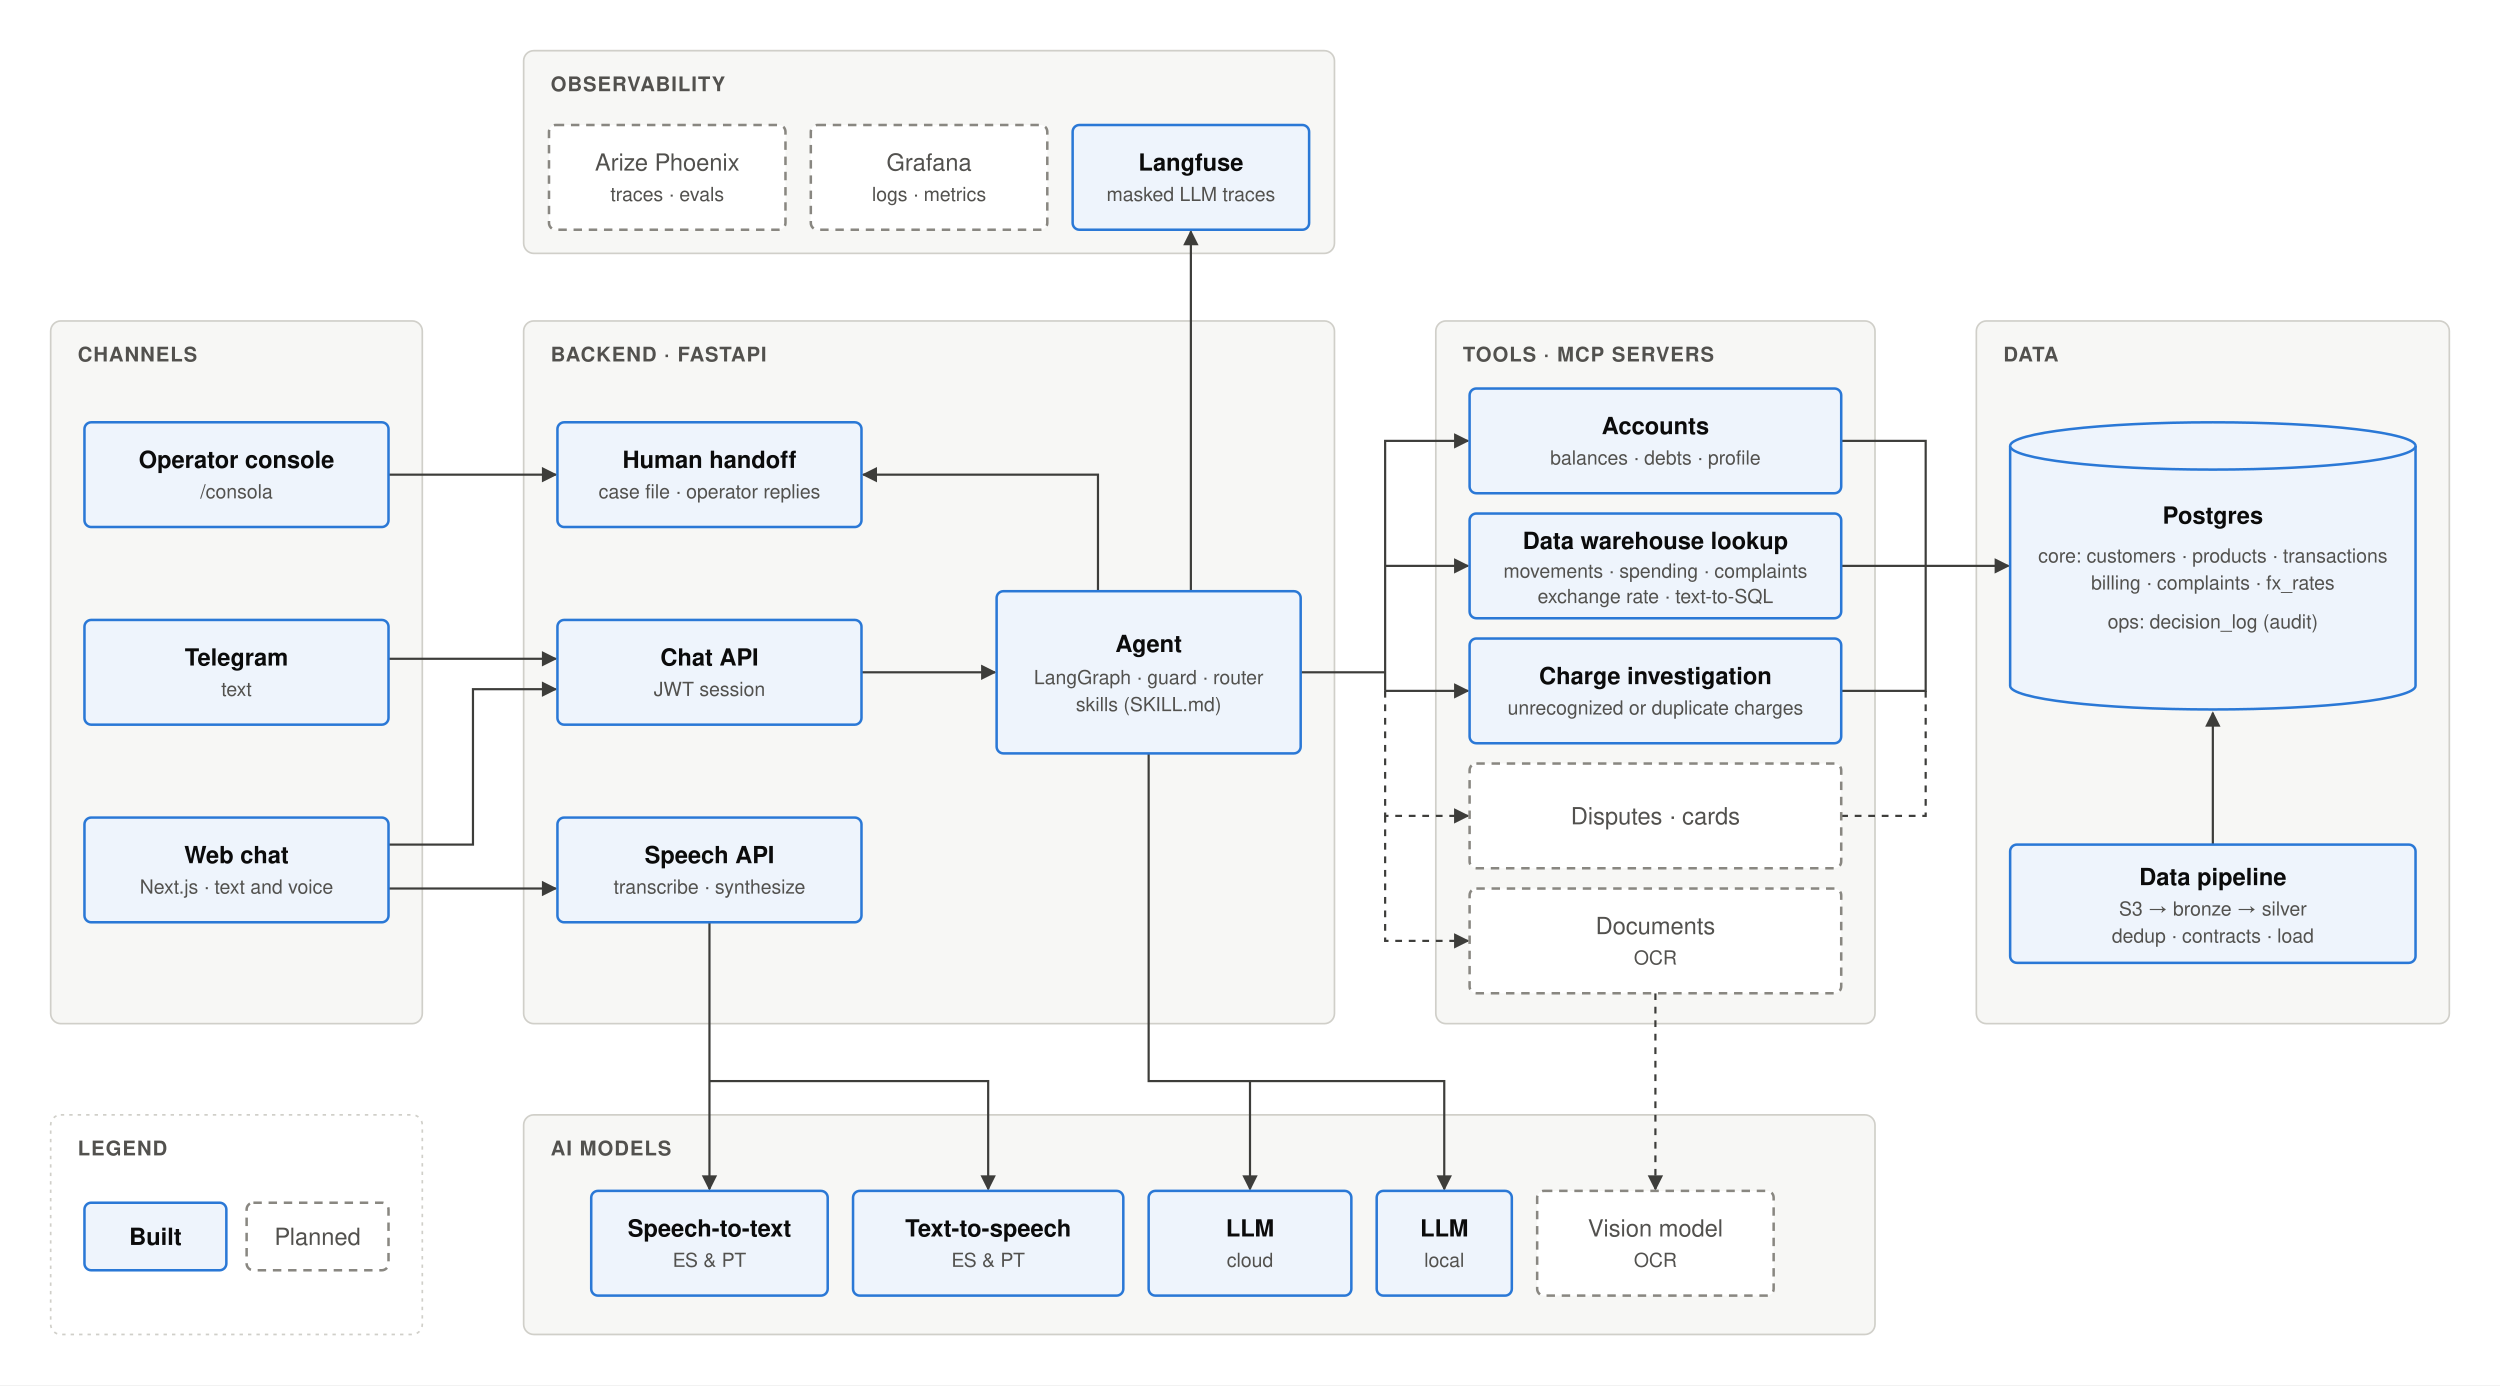
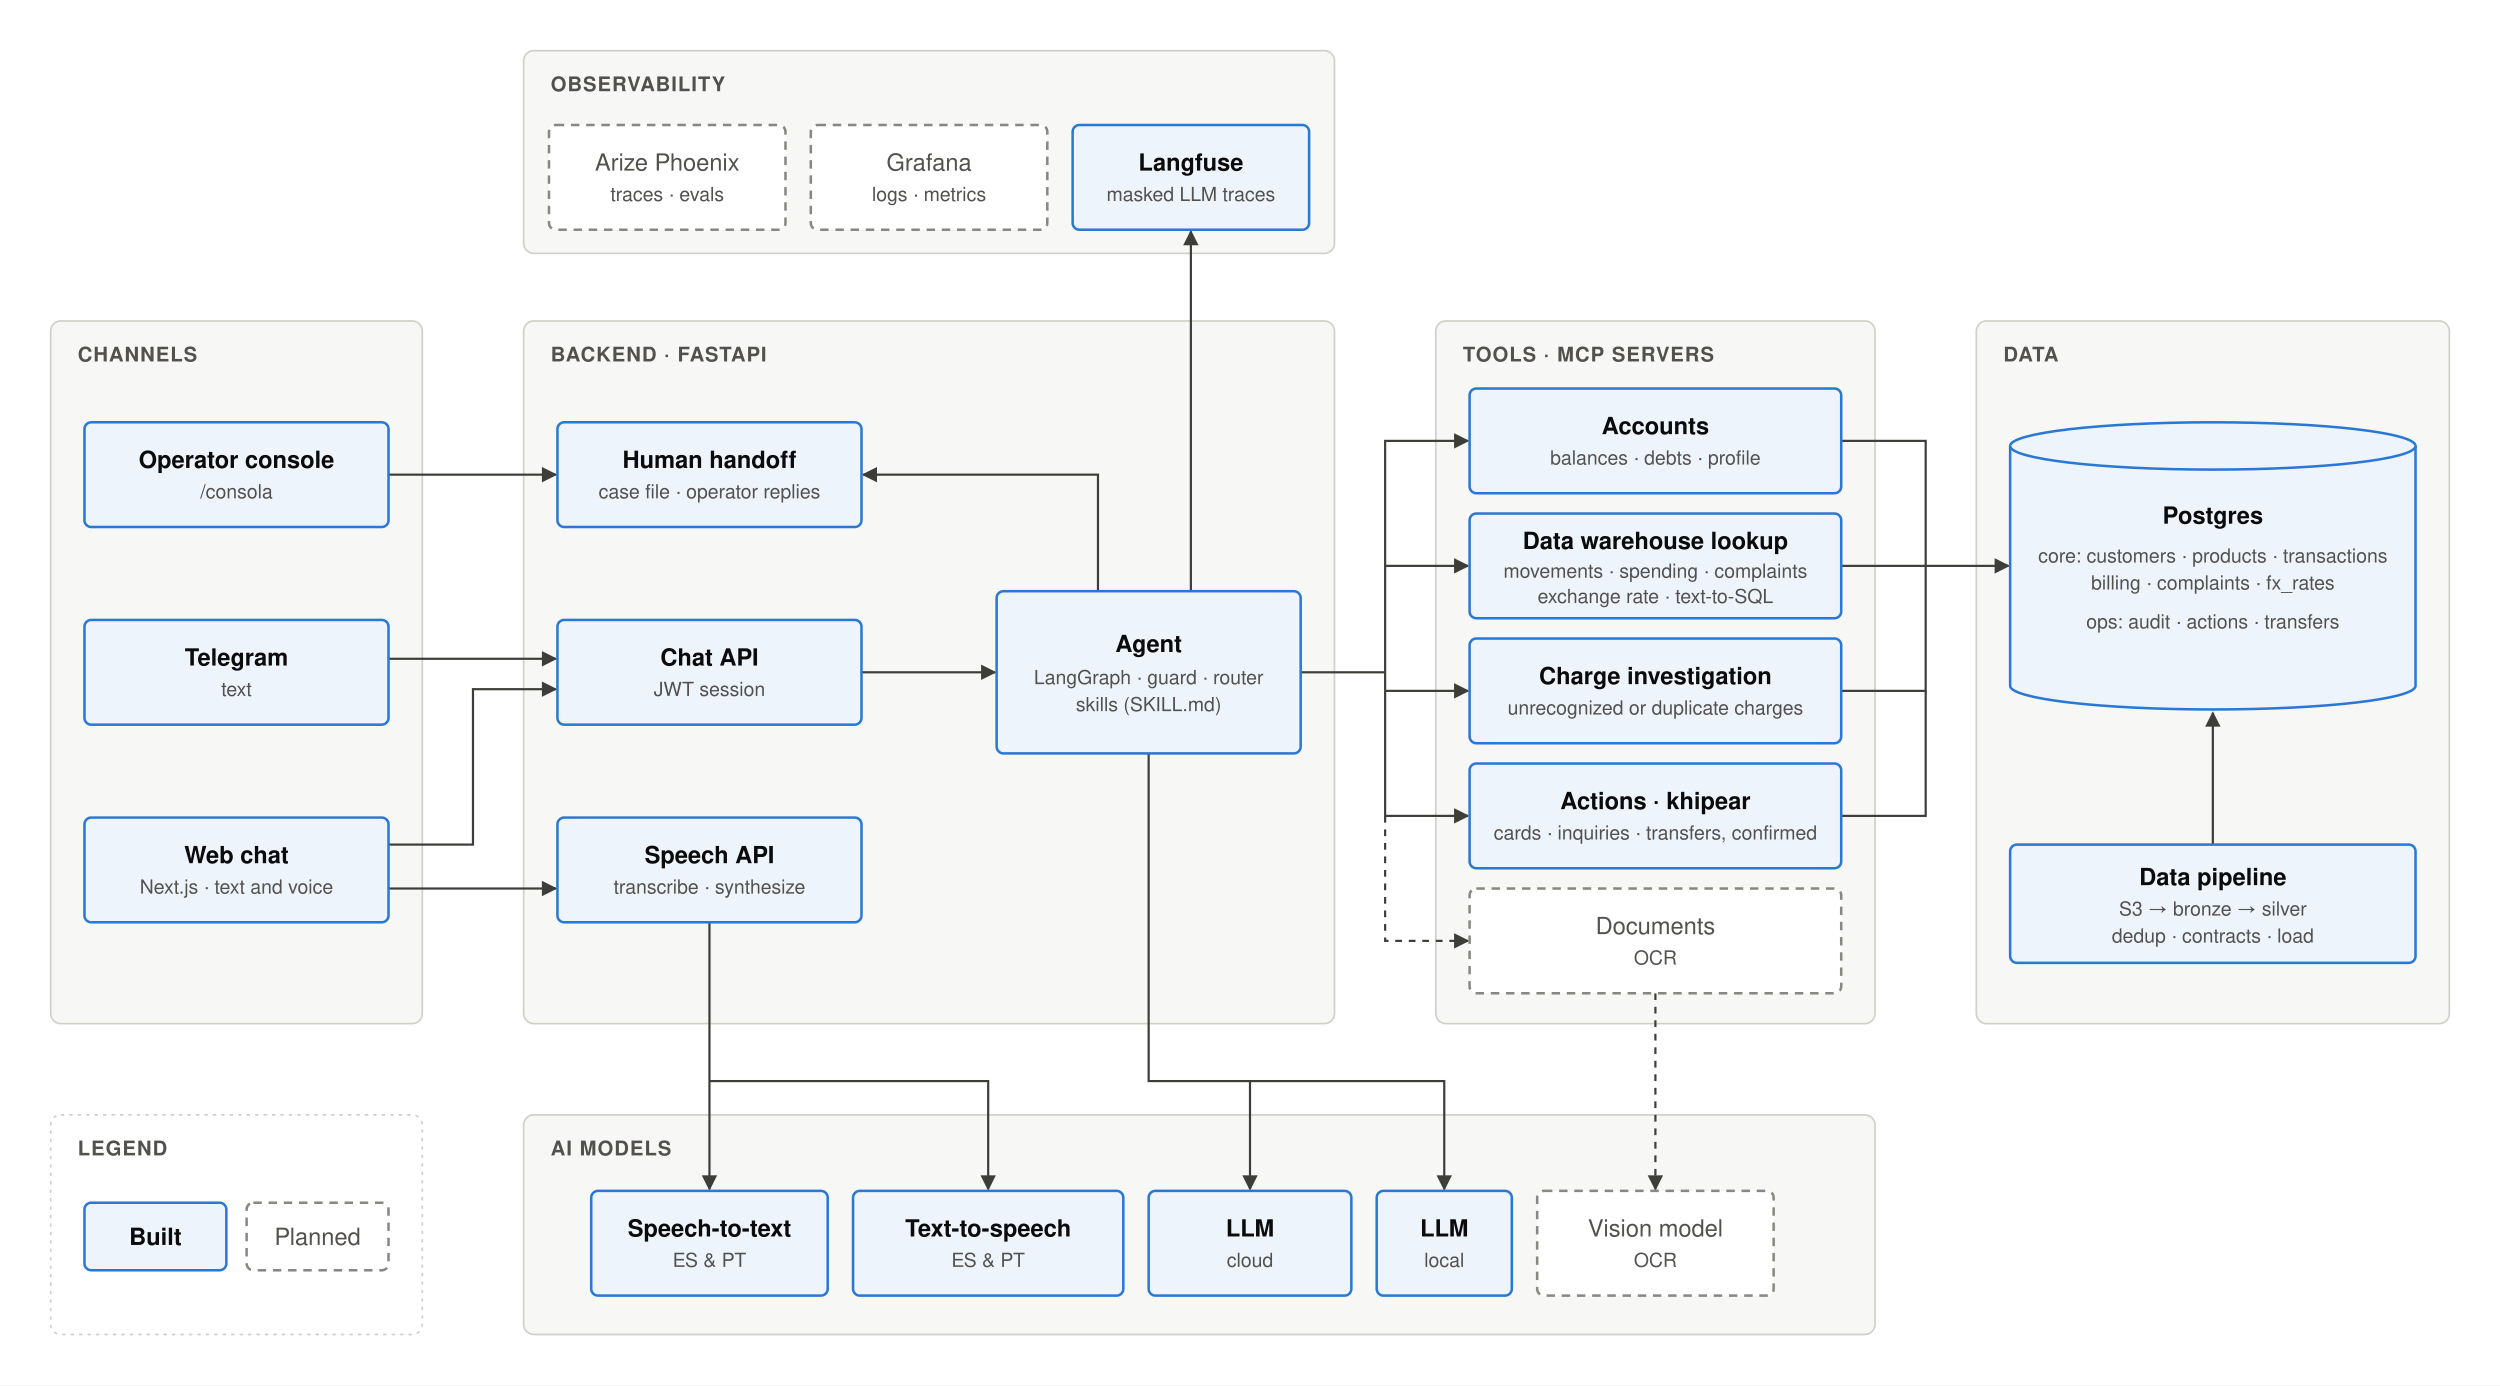
<svg xmlns="http://www.w3.org/2000/svg" viewBox="0 0 1480 820" width="1480" height="820" role="img" aria-label="Component architecture">
  <defs>
    <marker id="arrow" viewBox="0 0 10 10" refX="9" refY="5" markerWidth="7" markerHeight="7" orient="auto-start-reverse">
      <path d="M0,0 L10,5 L0,10 z" fill="#3d3d3a" />
    </marker>
    <style>
      text { font-family: -apple-system, "Segoe UI", Helvetica, Arial, sans-serif; text-anchor: middle; }
      .group { fill: #f7f7f5; stroke: #d0cfc9; }
      .group-title { font-size: 12px; font-weight: 600; fill: #52514e; letter-spacing: 0.6px; text-anchor: start; }
      .built { fill: #eef4fc; stroke: #2a78d6; stroke-width: 1.5; }
      .planned { fill: #ffffff; stroke: #898781; stroke-width: 1.5; stroke-dasharray: 5 4; }
      .name { font-size: 14px; font-weight: 600; fill: #0b0b0b; }
      .name.soon { font-weight: 500; fill: #52514e; }
      .note { font-size: 11.5px; fill: #52514e; }
      .edge { fill: none; stroke: #3d3d3a; stroke-width: 1.3; }
      .edge.soon { stroke-dasharray: 4 4; }
    </style>
  </defs>
  <rect width="1480" height="820" fill="#ffffff" />
  <rect class="group" x="310" y="30" width="480" height="120" rx="6" />
  <text class="group-title" x="326" y="54">OBSERVABILITY</text>
  <rect class="group" x="30" y="190" width="220" height="416" rx="6" />
  <text class="group-title" x="46" y="214">CHANNELS</text>
  <rect class="group" x="310" y="190" width="480" height="416" rx="6" />
  <text class="group-title" x="326" y="214">BACKEND · FASTAPI</text>
  <rect class="group" x="850" y="190" width="260" height="416" rx="6" />
  <text class="group-title" x="866" y="214">TOOLS · MCP SERVERS</text>
  <rect class="group" x="1170" y="190" width="280" height="416" rx="6" />
  <text class="group-title" x="1186" y="214">DATA</text>
  <rect class="group" x="310" y="660" width="800" height="130" rx="6" />
  <text class="group-title" x="326" y="684">AI MODELS</text>
  <rect x="30" y="660" width="220" height="130" rx="6" fill="#ffffff" stroke="#d0cfc9" stroke-dasharray="2 3" />
  <text class="group-title" x="46" y="684">LEGEND</text>
  <path class="edge" d="M230,281 H329" marker-end="url(#arrow)" />
  <path class="edge" d="M230,390 H329" marker-end="url(#arrow)" />
  <path class="edge" d="M230,500 H280 V408 H329" marker-end="url(#arrow)" />
  <path class="edge" d="M230,526 H329" marker-end="url(#arrow)" />
  <path class="edge" d="M510,398 H589" marker-end="url(#arrow)" />
  <path class="edge" d="M650,350 V281 H511" marker-end="url(#arrow)" />
  <path class="edge" d="M705,350 V137" marker-end="url(#arrow)" />
  <path class="edge" d="M770,398 H820" />
  <path class="edge" d="M820,409 V261 H869" marker-end="url(#arrow)" />
  <path class="edge" d="M820,335 H869" marker-end="url(#arrow)" />
  <path class="edge" d="M820,409 H869" marker-end="url(#arrow)" />
-   <path class="edge soon" d="M820,409 V483 H869" marker-end="url(#arrow)" />
+   <path class="edge" d="M820,409 V483 H869" marker-end="url(#arrow)" />
  <path class="edge soon" d="M820,483 V557 H869" marker-end="url(#arrow)" />
  <path class="edge" d="M1090,261 H1140 V335" />
  <path class="edge" d="M1090,335 H1189" marker-end="url(#arrow)" />
  <path class="edge" d="M1090,409 H1140 V335" />
-   <path class="edge soon" d="M1090,483 H1140 V409" />
+   <path class="edge" d="M1090,483 H1140 V409" />
  <path class="edge" d="M1310,500 V422" marker-end="url(#arrow)" />
  <path class="edge" d="M420,546 V704" marker-end="url(#arrow)" />
  <path class="edge" d="M420,640 H585 V704" marker-end="url(#arrow)" />
  <path class="edge" d="M680,446 V640 H855 V704" marker-end="url(#arrow)" />
  <path class="edge" d="M740,640 V704" marker-end="url(#arrow)" />
  <path class="edge soon" d="M980,588 V704" marker-end="url(#arrow)" />
  <rect class="planned" x="325" y="74" width="140" height="62" rx="4" />
  <text class="name soon" x="395" y="101">Arize Phoenix</text>
  <text class="note" x="395" y="119">traces · evals</text>
  <rect class="planned" x="480" y="74" width="140" height="62" rx="4" />
  <text class="name soon" x="550" y="101">Grafana</text>
  <text class="note" x="550" y="119">logs · metrics</text>
  <rect class="built" x="635" y="74" width="140" height="62" rx="4" />
  <text class="name" x="705" y="101">Langfuse</text>
  <text class="note" x="705" y="119">masked LLM traces</text>
  <rect class="built" x="50" y="250" width="180" height="62" rx="4" />
  <text class="name" x="140" y="277">Operator console</text>
  <text class="note" x="140" y="295">/consola</text>
  <rect class="built" x="50" y="367" width="180" height="62" rx="4" />
  <text class="name" x="140" y="394">Telegram</text>
  <text class="note" x="140" y="412">text</text>
  <rect class="built" x="50" y="484" width="180" height="62" rx="4" />
  <text class="name" x="140" y="511">Web chat</text>
  <text class="note" x="140" y="529">Next.js · text and voice</text>
  <rect class="built" x="330" y="250" width="180" height="62" rx="4" />
  <text class="name" x="420" y="277">Human handoff</text>
  <text class="note" x="420" y="295">case file · operator replies</text>
  <rect class="built" x="330" y="367" width="180" height="62" rx="4" />
  <text class="name" x="420" y="394">Chat API</text>
  <text class="note" x="420" y="412">JWT session</text>
  <rect class="built" x="330" y="484" width="180" height="62" rx="4" />
  <text class="name" x="420" y="511">Speech API</text>
  <text class="note" x="420" y="529">transcribe · synthesize</text>
  <rect class="built" x="590" y="350" width="180" height="96" rx="4" />
  <text class="name" x="680" y="386">Agent</text>
  <text class="note" x="680" y="405">LangGraph · guard · router</text>
  <text class="note" x="680" y="421">skills (SKILL.md)</text>
  <rect class="built" x="870" y="230" width="220" height="62" rx="4" />
  <text class="name" x="980" y="257">Accounts</text>
  <text class="note" x="980" y="275">balances · debts · profile</text>
  <rect class="built" x="870" y="304" width="220" height="62" rx="4" />
  <text class="name" x="980" y="325">Data warehouse lookup</text>
  <text class="note" x="980" y="342">movements · spending · complaints</text>
  <text class="note" x="980" y="357">exchange rate · text-to-SQL</text>
  <rect class="built" x="870" y="378" width="220" height="62" rx="4" />
  <text class="name" x="980" y="405">Charge investigation</text>
  <text class="note" x="980" y="423">unrecognized or duplicate charges</text>
-   <rect class="planned" x="870" y="452" width="220" height="62" rx="4" />
-   <text class="name soon" x="980" y="488">Disputes · cards</text>
+   <rect class="built" x="870" y="452" width="220" height="62" rx="4" />
+   <text class="name" x="980" y="479">Actions · khipear</text>
+   <text class="note" x="980" y="497">cards · inquiries · transfers, confirmed</text>
  <rect class="planned" x="870" y="526" width="220" height="62" rx="4" />
  <text class="name soon" x="980" y="553">Documents</text>
  <text class="note" x="980" y="571">OCR</text>
  <path class="built" d="M1190,264 a120,14 0 0 1 240,0 v142 a120,14 0 0 1 -240,0 z" />
  <path class="built" d="M1190,264 a120,14 0 0 0 240,0" fill="none" />
  <text class="name" x="1310" y="310">Postgres</text>
  <text class="note" x="1310" y="333">core: customers · products · transactions</text>
  <text class="note" x="1310" y="349">billing · complaints · fx_rates</text>
-   <text class="note" x="1310" y="372">ops: decision_log (audit)</text>
+   <text class="note" x="1310" y="372">ops: audit · actions · transfers</text>
  <rect class="built" x="1190" y="500" width="240" height="70" rx="4" />
  <text class="name" x="1310" y="524">Data pipeline</text>
  <text class="note" x="1310" y="542">S3 → bronze → silver</text>
  <text class="note" x="1310" y="558">dedup · contracts · load</text>
  <rect class="built" x="350" y="705" width="140" height="62" rx="4" />
  <text class="name" x="420" y="732">Speech-to-text</text>
  <text class="note" x="420" y="750">ES &amp; PT</text>
  <rect class="built" x="505" y="705" width="160" height="62" rx="4" />
  <text class="name" x="585" y="732">Text-to-speech</text>
  <text class="note" x="585" y="750">ES &amp; PT</text>
  <rect class="built" x="680" y="705" width="120" height="62" rx="4" />
  <text class="name" x="740" y="732">LLM</text>
  <text class="note" x="740" y="750">cloud</text>
  <rect class="built" x="815" y="705" width="80" height="62" rx="4" />
  <text class="name" x="855" y="732">LLM</text>
  <text class="note" x="855" y="750">local</text>
  <rect class="planned" x="910" y="705" width="140" height="62" rx="4" />
  <text class="name soon" x="980" y="732">Vision model</text>
  <text class="note" x="980" y="750">OCR</text>
  <rect class="built" x="50" y="712" width="84" height="40" rx="4" />
  <text class="name" x="92" y="737">Built</text>
  <rect class="planned" x="146" y="712" width="84" height="40" rx="4" />
  <text class="name soon" x="188" y="737">Planned</text>
</svg>
